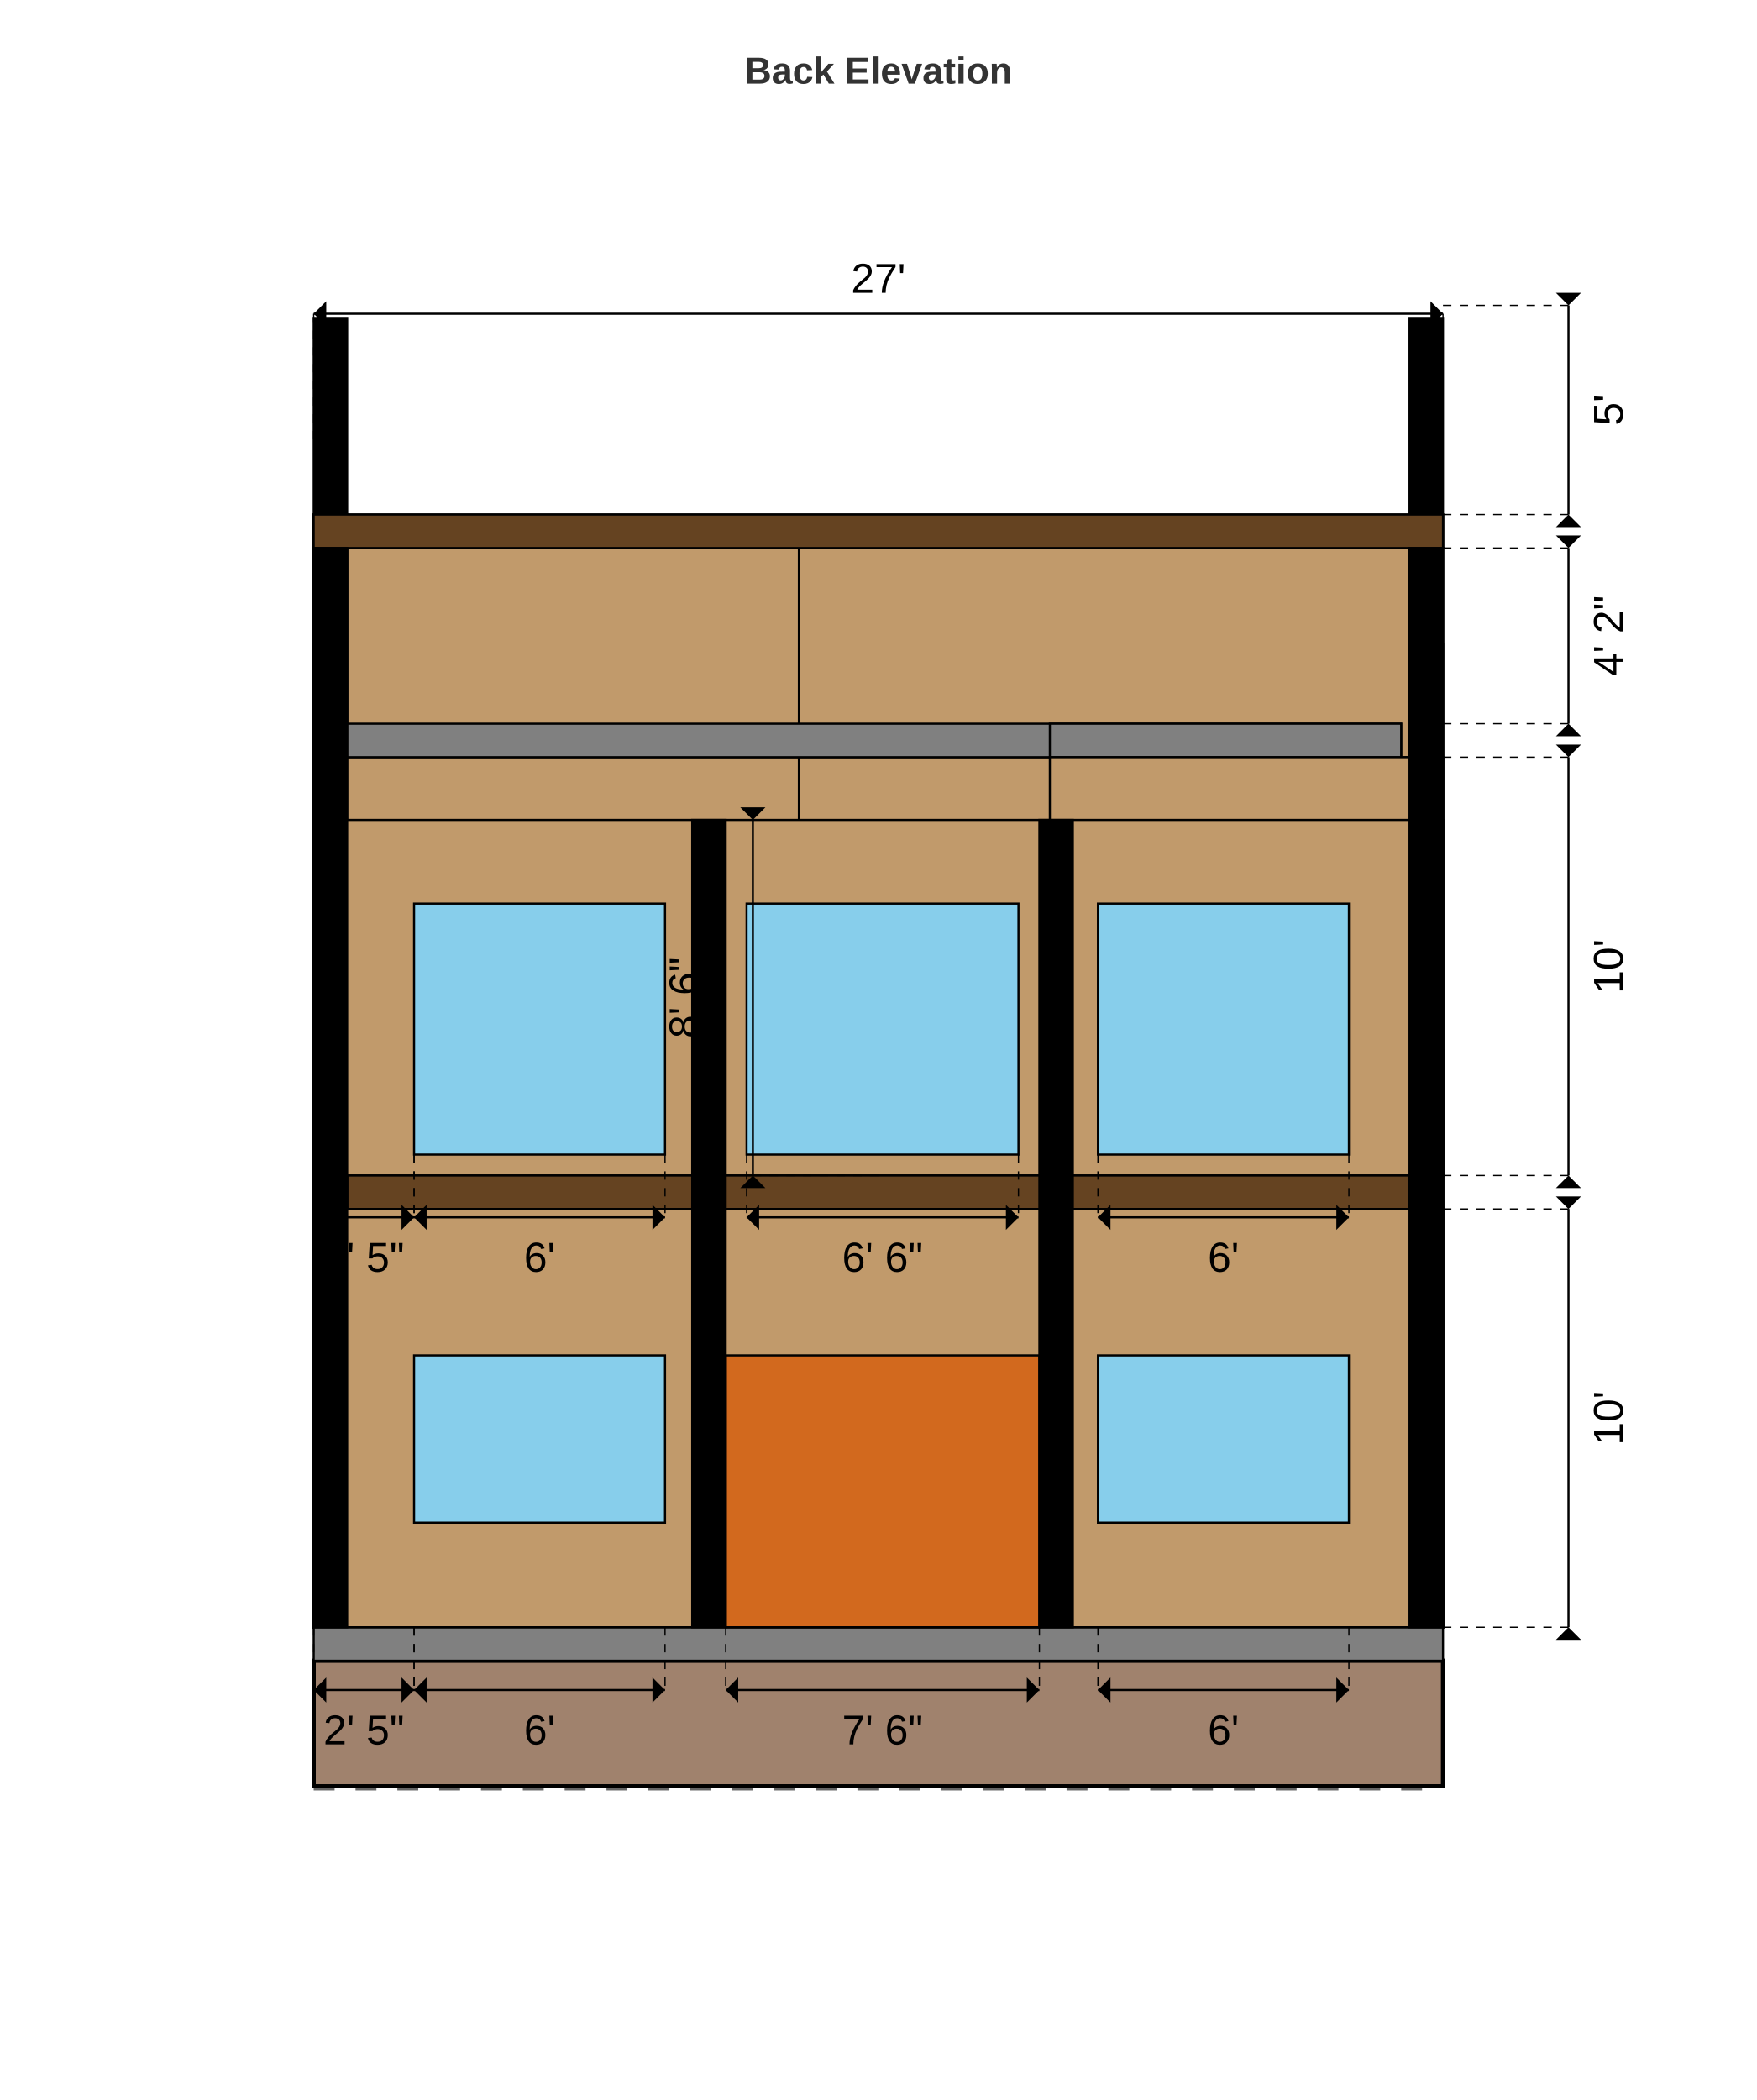
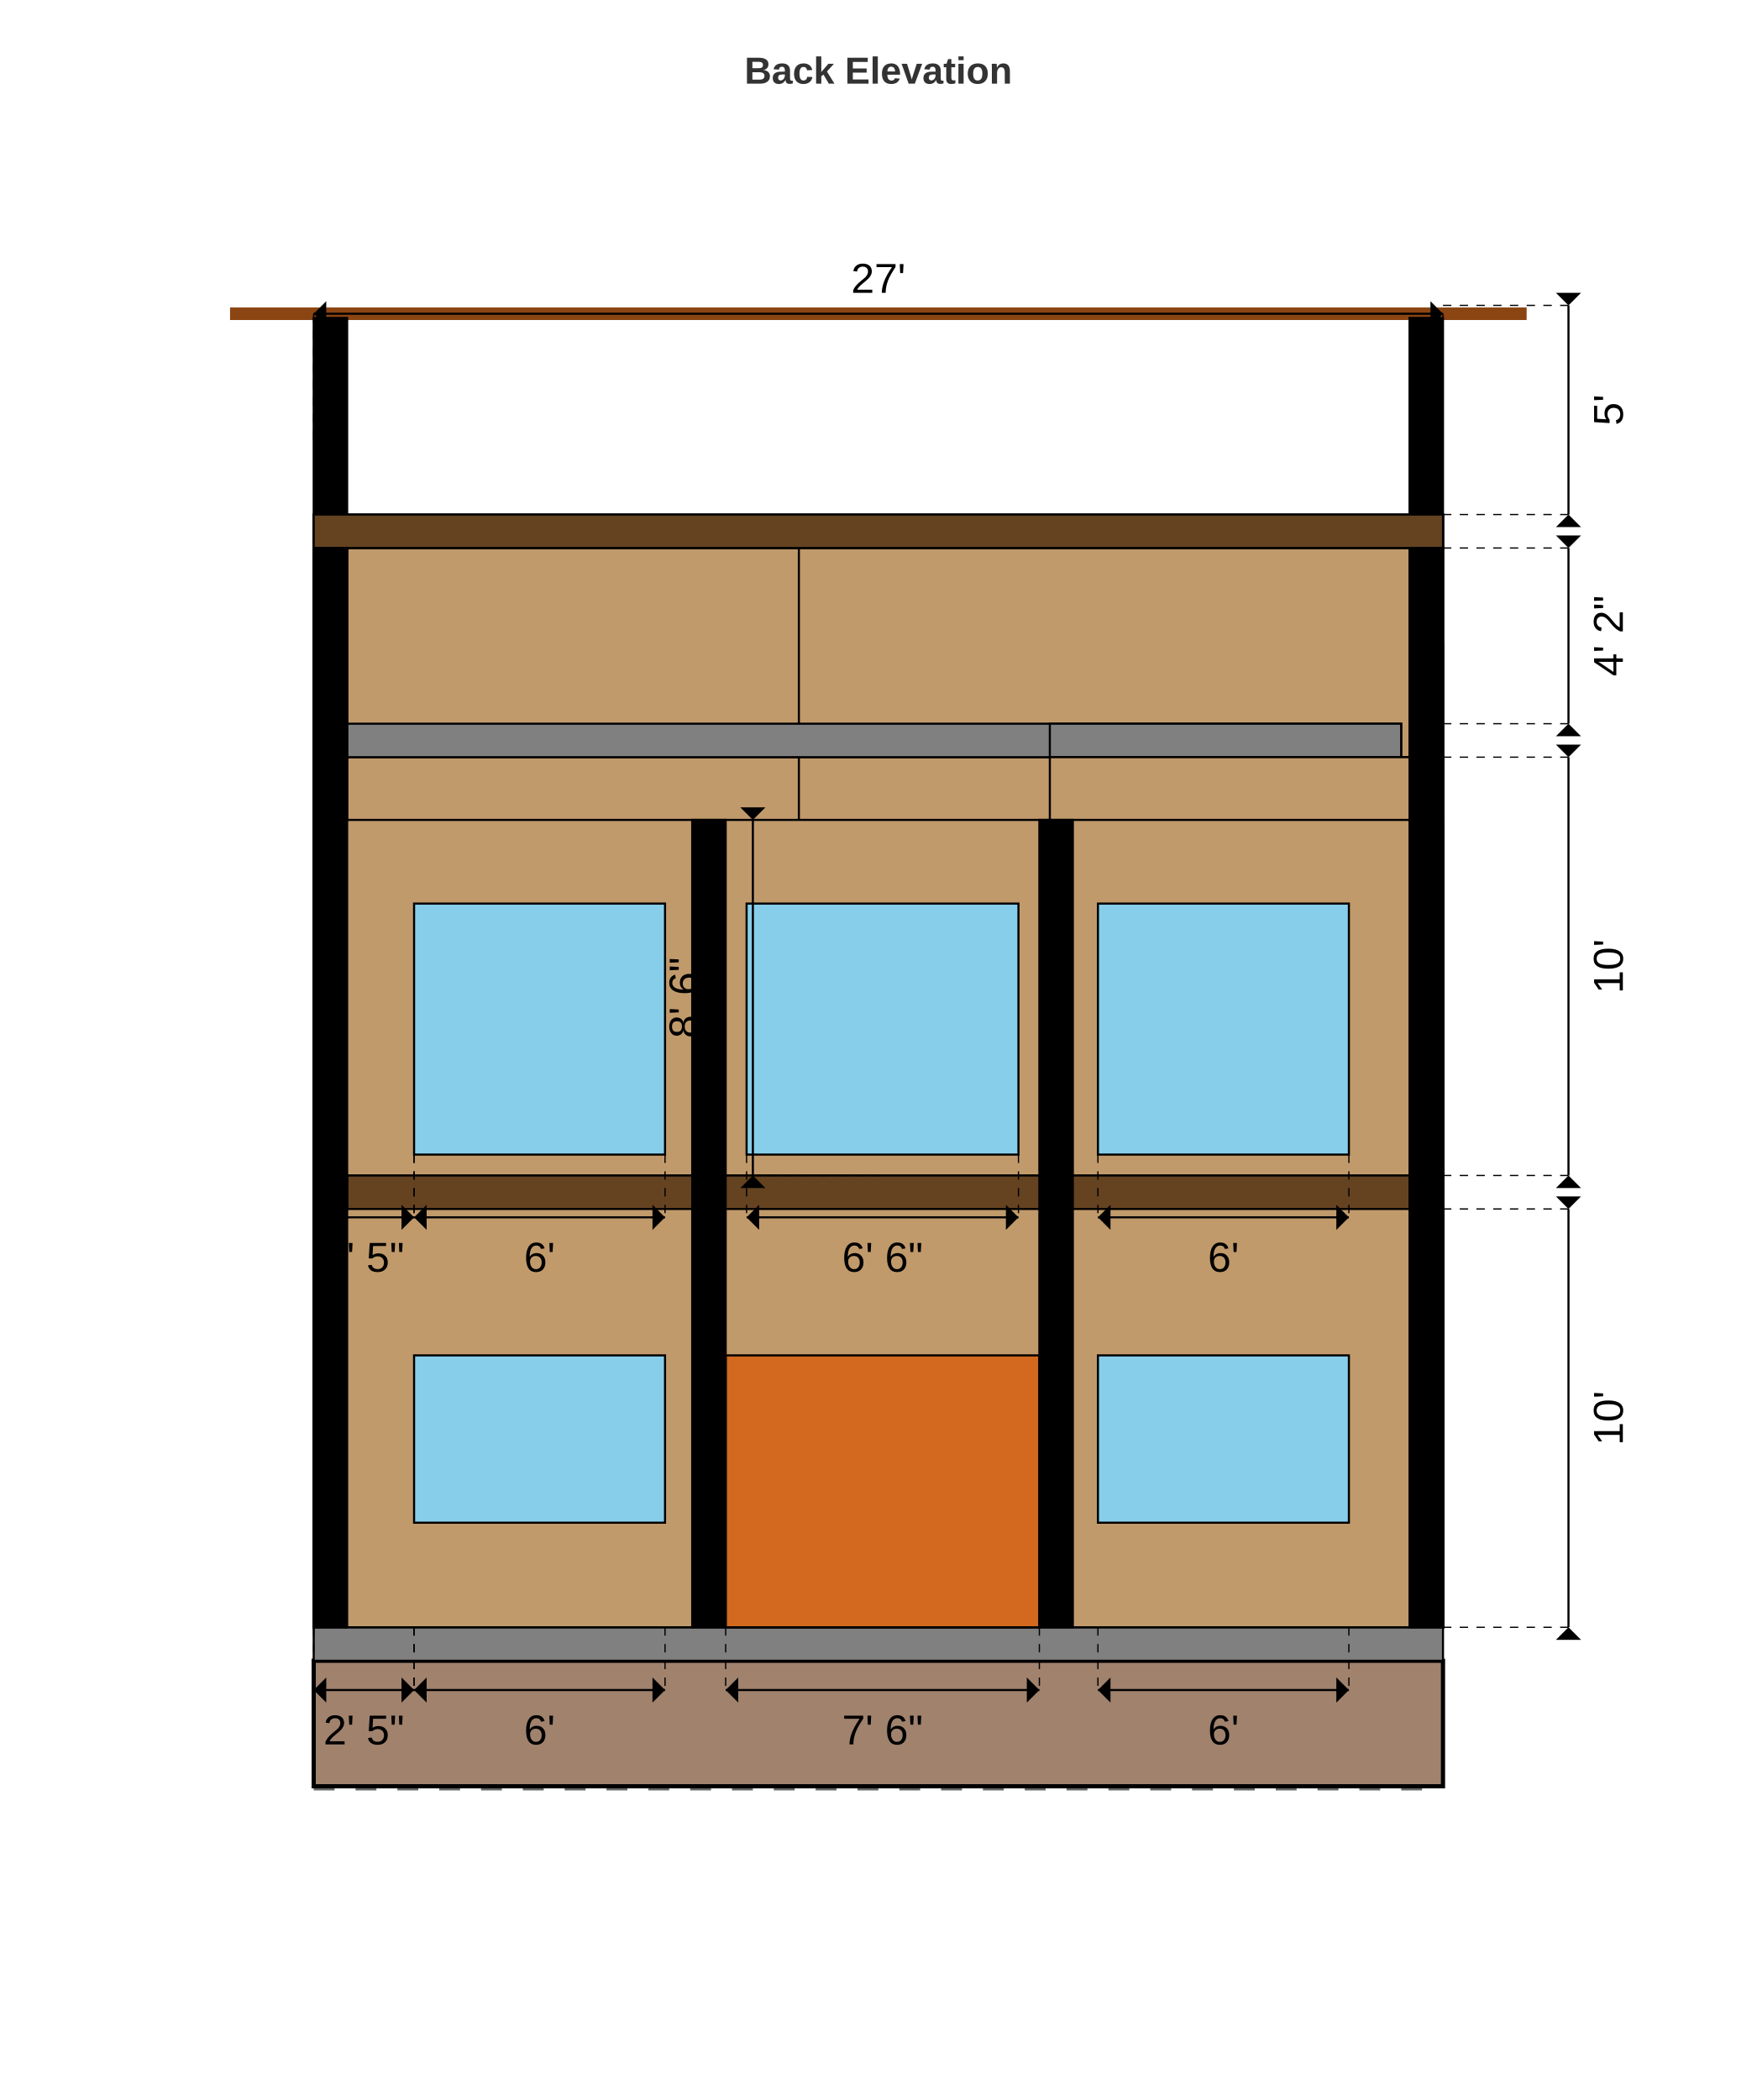
<svg xmlns="http://www.w3.org/2000/svg" width="840.0" height="1004.0" viewBox="0 0 840.0 1004.0">
  <defs>
    <style>
        text { font-family: Arial, sans-serif; }
    </style>
  </defs>
  <g transform="translate(150, 210) scale(2.0, 2.0)">
    <line x1="0" y1="322.0" x2="270" y2="322.0" stroke="#666" stroke-width="2" stroke-dasharray="5,5" />
    <rect x="0" y="292.0" width="270" height="30.0" fill="#A0826D" stroke="#000" stroke-width="1" />
+     <line x1="-20" y1="-30.0" x2="290" y2="-30.0" stroke="#8B4513" stroke-width="3" />
    <rect x="0" y="254.0" width="270" height="30.0" fill="#C19A6B" stroke="#000" stroke-width="0.5" />
    <rect x="110" y="214.0" width="50" height="70.0" fill="#D2691E" stroke="#000" stroke-width="0.5" />
    <rect x="0" y="146.0" width="270" height="30.0" fill="#C19A6B" stroke="#000" stroke-width="0.5" />
    <rect x="0.0" y="49.0" width="8" height="235.0" fill="#000" stroke="#000" stroke-width="0.5" />
    <rect x="102.0" y="49.0" width="8" height="235.0" fill="#000" stroke="#000" stroke-width="0.5" />
    <rect x="160.0" y="49.0" width="8" height="235.0" fill="#000" stroke="#000" stroke-width="0.5" />
    <rect x="262.0" y="49.0" width="8" height="235.0" fill="#000" stroke="#000" stroke-width="0.5" />
    <rect x="0" y="184.0" width="124" height="100.0" fill="#C19A6B" stroke="#000" stroke-width="0.5" />
    <rect x="35" y="219.0" width="50" height="40.0" fill="#87CEEB" stroke="#000" stroke-width="0.5" />
    <rect x="116" y="184.0" width="154" height="100.0" fill="#C19A6B" stroke="#000" stroke-width="0.5" />
    <rect x="124" y="219.0" width="30" height="65.0" fill="#D2691E" stroke="#000" stroke-width="0.5" />
    <rect x="187" y="219.0" width="50" height="40.0" fill="#87CEEB" stroke="#000" stroke-width="0.5" />
    <rect x="0" y="26.0" width="124" height="150.0" fill="#C19A6B" stroke="#000" stroke-width="0.5" />
    <rect x="25" y="106.0" width="80" height="65.0" fill="#87CEEB" stroke="#000" stroke-width="0.5" />
    <rect x="116" y="26.0" width="154" height="150.0" fill="#C19A6B" stroke="#000" stroke-width="0.5" />
    <rect x="135" y="106.0" width="80" height="65.0" fill="#87CEEB" stroke="#000" stroke-width="0.5" />
    <rect x="0" y="18.0" width="270" height="8.0" fill="#654321" stroke="#000" stroke-width="0.5" />
    <rect x="0.0" y="26.0" width="8" height="258.0" fill="#000" stroke="#000" stroke-width="0.5" />
    <rect x="262.0" y="26.0" width="8" height="258.0" fill="#000" stroke="#000" stroke-width="0.5" />
    <rect x="0" y="184.0" width="124" height="100.0" fill="#C19A6B" stroke="#000" stroke-width="0.5" />
    <rect x="90" y="219.0" width="30" height="65.0" fill="#D2691E" stroke="#000" stroke-width="0.5" />
    <rect x="116" y="184.0" width="154" height="100.0" fill="#C19A6B" stroke="#000" stroke-width="0.5" />
    <rect x="124" y="219.0" width="30" height="65.0" fill="#D2691E" stroke="#000" stroke-width="0.5" />
    <rect x="0" y="76.0" width="124" height="100.0" fill="#C19A6B" stroke="#000" stroke-width="0.5" />
    <rect x="90" y="111.0" width="30" height="65.0" fill="#D2691E" stroke="#000" stroke-width="0.5" />
    <rect x="116" y="76.0" width="154" height="100.0" fill="#C19A6B" stroke="#000" stroke-width="0.5" />
    <rect x="124" y="111.0" width="30" height="65.0" fill="#D2691E" stroke="#000" stroke-width="0.5" />
    <rect x="0.0" y="-29.0" width="8" height="313.0" fill="#000" stroke="#000" stroke-width="0.5" />
    <rect x="262.0" y="-29.0" width="8" height="313.0" fill="#000" stroke="#000" stroke-width="0.5" />
    <rect x="8" y="68.0" width="252" height="8.0" fill="#808080" stroke="#000" stroke-width="0.5" />
    <rect x="0" y="176.0" width="270" height="8.0" fill="#808080" stroke="#000" stroke-width="0.5" />
    <rect x="0" y="18.0" width="8" height="8.0" fill="#654321" stroke="#000" stroke-width="0.5" />
    <rect x="262" y="18.0" width="8" height="8.0" fill="#654321" stroke="#000" stroke-width="0.5" />
    <rect x="136" y="184.0" width="40" height="100.0" fill="#C19A6B" stroke="#000" stroke-width="0.5" />
    <rect x="0" y="18.0" width="270" height="8.0" fill="#654321" stroke="#000" stroke-width="0.5" />
    <rect x="176" y="68.0" width="84" height="8.0" fill="#808080" stroke="#000" stroke-width="0.5" />
    <rect x="176" y="184.0" width="94" height="100.0" fill="#C19A6B" stroke="#000" stroke-width="0.5" />
    <rect x="176" y="76.0" width="94" height="100.0" fill="#C19A6B" stroke="#000" stroke-width="0.5" />
    <rect x="40.0" y="184.0" width="8" height="100.0" fill="#000" stroke="#000" stroke-width="0.5" />
    <rect x="0.0" y="26.0" width="8" height="258.0" fill="#000" stroke="#000" stroke-width="0.5" />
    <rect x="262.0" y="26.0" width="8" height="258.0" fill="#000" stroke="#000" stroke-width="0.5" />
    <rect x="40" y="176.0" width="230" height="8.0" fill="#808080" stroke="#000" stroke-width="0.5" />
    <g class="staircase-elevation">
      <line x1="8.0" y1="284.0" x2="8.0" y2="279.0" stroke="#000" stroke-width="0.5" />
      <line x1="8.0" y1="279.0" x2="9.5" y2="279.0" stroke="#000" stroke-width="0.5" />
      <rect x="8.0" y="279.0" width="1.5" height="5.0" fill="#C19A6B" opacity="0.7" />
      <line x1="9.5" y1="279.0" x2="9.5" y2="274.0" stroke="#000" stroke-width="0.5" />
      <line x1="9.5" y1="274.0" x2="11.0" y2="274.0" stroke="#000" stroke-width="0.5" />
      <rect x="9.5" y="274.0" width="1.5" height="5.0" fill="#C19A6B" opacity="0.7" />
      <line x1="11.0" y1="274.0" x2="11.0" y2="269.0" stroke="#000" stroke-width="0.5" />
      <line x1="11.0" y1="269.0" x2="12.5" y2="269.0" stroke="#000" stroke-width="0.5" />
      <rect x="11.0" y="269.0" width="1.5" height="5.0" fill="#C19A6B" opacity="0.7" />
      <line x1="12.5" y1="269.0" x2="12.5" y2="264.0" stroke="#000" stroke-width="0.5" />
      <line x1="12.5" y1="264.0" x2="14.0" y2="264.0" stroke="#000" stroke-width="0.5" />
      <rect x="12.5" y="264.0" width="1.5" height="5.0" fill="#C19A6B" opacity="0.7" />
      <line x1="14.0" y1="264.0" x2="14.0" y2="259.0" stroke="#000" stroke-width="0.5" />
      <line x1="14.0" y1="259.0" x2="15.5" y2="259.0" stroke="#000" stroke-width="0.5" />
      <rect x="14.0" y="259.0" width="1.5" height="5.0" fill="#C19A6B" opacity="0.7" />
      <line x1="15.5" y1="259.0" x2="15.5" y2="254.0" stroke="#000" stroke-width="0.5" />
      <line x1="15.5" y1="254.0" x2="17.0" y2="254.0" stroke="#000" stroke-width="0.5" />
      <rect x="15.5" y="254.0" width="1.5" height="5.0" fill="#C19A6B" opacity="0.7" />
      <line x1="17.0" y1="254.0" x2="17.0" y2="249.0" stroke="#000" stroke-width="0.5" />
      <line x1="17.0" y1="249.0" x2="18.5" y2="249.0" stroke="#000" stroke-width="0.5" />
      <rect x="17.0" y="249.0" width="1.5" height="5.0" fill="#C19A6B" opacity="0.7" />
      <line x1="18.5" y1="249.0" x2="18.5" y2="244.0" stroke="#000" stroke-width="0.5" />
      <line x1="18.5" y1="244.0" x2="20.0" y2="244.0" stroke="#000" stroke-width="0.5" />
      <rect x="18.5" y="244.0" width="1.5" height="5.0" fill="#C19A6B" opacity="0.7" />
      <line x1="20.0" y1="244.0" x2="20.0" y2="239.0" stroke="#000" stroke-width="0.5" />
      <line x1="20.0" y1="239.0" x2="21.5" y2="239.0" stroke="#000" stroke-width="0.5" />
      <rect x="20.0" y="239.0" width="1.5" height="5.0" fill="#C19A6B" opacity="0.7" />
      <line x1="21.5" y1="239.0" x2="21.5" y2="234.0" stroke="#000" stroke-width="0.5" />
      <line x1="21.5" y1="234.0" x2="23.0" y2="234.0" stroke="#000" stroke-width="0.5" />
      <rect x="21.5" y="234.0" width="1.5" height="5.0" fill="#C19A6B" opacity="0.7" />
      <line x1="23.0" y1="234.0" x2="23.0" y2="229.0" stroke="#000" stroke-width="0.5" />
      <line x1="23.0" y1="229.0" x2="24.5" y2="229.0" stroke="#000" stroke-width="0.5" />
      <rect x="23.0" y="229.0" width="1.5" height="5.0" fill="#C19A6B" opacity="0.7" />
      <line x1="24.5" y1="229.0" x2="24.5" y2="224.0" stroke="#000" stroke-width="0.5" />
      <line x1="24.5" y1="224.0" x2="26.0" y2="224.0" stroke="#000" stroke-width="0.5" />
      <rect x="24.5" y="224.0" width="1.5" height="5.0" fill="#C19A6B" opacity="0.7" />
      <line x1="26.0" y1="224.0" x2="26.0" y2="219.0" stroke="#000" stroke-width="0.5" />
      <line x1="26.0" y1="219.0" x2="27.5" y2="219.0" stroke="#000" stroke-width="0.5" />
      <rect x="26.0" y="219.0" width="1.5" height="5.0" fill="#C19A6B" opacity="0.7" />
      <line x1="27.5" y1="219.0" x2="27.5" y2="214.0" stroke="#000" stroke-width="0.5" />
      <line x1="27.5" y1="214.0" x2="29.0" y2="214.0" stroke="#000" stroke-width="0.5" />
      <rect x="27.5" y="214.0" width="1.5" height="5.0" fill="#C19A6B" opacity="0.7" />
      <line x1="29.0" y1="214.0" x2="29.0" y2="209.0" stroke="#000" stroke-width="0.5" />
      <line x1="29.0" y1="209.0" x2="30.5" y2="209.0" stroke="#000" stroke-width="0.5" />
      <rect x="29.0" y="209.0" width="1.5" height="5.0" fill="#C19A6B" opacity="0.7" />
      <line x1="30.5" y1="209.0" x2="30.5" y2="204.0" stroke="#000" stroke-width="0.5" />
      <line x1="30.5" y1="204.0" x2="32.0" y2="204.0" stroke="#000" stroke-width="0.5" />
      <rect x="30.5" y="204.0" width="1.5" height="5.0" fill="#C19A6B" opacity="0.7" />
      <line x1="32.0" y1="204.0" x2="32.0" y2="199.0" stroke="#000" stroke-width="0.5" />
      <line x1="32.0" y1="199.0" x2="33.5" y2="199.0" stroke="#000" stroke-width="0.5" />
      <rect x="32.0" y="199.0" width="1.5" height="5.0" fill="#C19A6B" opacity="0.7" />
      <line x1="33.5" y1="199.0" x2="33.5" y2="194.0" stroke="#000" stroke-width="0.5" />
      <line x1="33.5" y1="194.0" x2="35.0" y2="194.0" stroke="#000" stroke-width="0.5" />
      <rect x="33.5" y="194.0" width="1.5" height="5.0" fill="#C19A6B" opacity="0.7" />
      <line x1="35.0" y1="194.0" x2="35.0" y2="189.0" stroke="#000" stroke-width="0.5" />
      <line x1="35.0" y1="189.0" x2="36.5" y2="189.0" stroke="#000" stroke-width="0.5" />
      <rect x="35.0" y="189.0" width="1.5" height="5.0" fill="#C19A6B" opacity="0.7" />
      <line x1="36.5" y1="189.0" x2="36.5" y2="184.0" stroke="#000" stroke-width="0.5" />
      <line x1="36.5" y1="184.0" x2="38.0" y2="184.0" stroke="#000" stroke-width="0.5" />
      <rect x="36.5" y="184.0" width="1.5" height="5.0" fill="#C19A6B" opacity="0.7" />
      <line x1="38.0" y1="184.0" x2="38.0" y2="284.0" stroke="#000" stroke-width="0.5" />
      <line x1="8" y1="284.0" x2="38.0" y2="284.0" stroke="#000" stroke-width="0.5" />
    </g>
    <rect x="0" y="91.0" width="270" height="85.0" fill="#C19A6B" stroke="#000" stroke-width="0.5" />
    <rect x="24" y="111.0" width="60" height="60.0" fill="#87CEEB" stroke="#000" stroke-width="0.5" />
    <rect x="103.5" y="111.0" width="65" height="60.0" fill="#87CEEB" stroke="#000" stroke-width="0.5" />
    <rect x="187.5" y="111.0" width="60" height="60.0" fill="#87CEEB" stroke="#000" stroke-width="0.5" />
    <rect x="8" y="176.0" width="254" height="8.0" fill="#654321" stroke="#000" stroke-width="0.5" />
    <rect x="262" y="176.0" width="8" height="8.0" fill="#654321" stroke="#000" stroke-width="0.5" />
    <rect x="0" y="176.0" width="8" height="8.0" fill="#654321" stroke="#000" stroke-width="0.5" />
    <rect x="0" y="284.0" width="270" height="8.0" fill="#808080" stroke="#000" stroke-width="0.5" />
    <rect x="0" y="184.0" width="270" height="100.0" fill="#C19A6B" stroke="#000" stroke-width="0.5" />
    <rect x="98.5" y="219.0" width="75" height="65.0" fill="#D2691E" stroke="#000" stroke-width="0.5" />
    <rect x="24" y="219.0" width="60" height="40.0" fill="#87CEEB" stroke="#000" stroke-width="0.5" />
    <rect x="187.5" y="219.0" width="60" height="40.0" fill="#87CEEB" stroke="#000" stroke-width="0.5" />
    <rect x="0.0" y="91.0" width="8" height="193.0" fill="#000" stroke="#000" stroke-width="0.5" />
    <rect x="90.5" y="91.0" width="8" height="193.0" fill="#000" stroke="#000" stroke-width="0.5" />
    <rect x="173.5" y="91.0" width="8" height="193.0" fill="#000" stroke="#000" stroke-width="0.5" />
    <rect x="262.0" y="91.0" width="8" height="193.0" fill="#000" stroke="#000" stroke-width="0.5" />
    <g class="dimension">
      <line x1="300" y1="284.0" x2="300" y2="184.0" stroke="#000" stroke-width="0.5" />
      <line x1="270" y1="284.0" x2="300" y2="284.0" stroke="#000" stroke-width="0.3" stroke-dasharray="2,2" />
      <line x1="270" y1="184.0" x2="300" y2="184.0" stroke="#000" stroke-width="0.3" stroke-dasharray="2,2" />
      <polygon points="300,284.0 297,287.0 303,287.0" fill="#000" />
      <polygon points="300,184.0 297,181.0 303,181.0" fill="#000" />
      <text x="313" y="234.0" text-anchor="middle" font-size="10" fill="#000" transform="rotate(-90 313 234.0)">10'</text>
    </g>
    <g class="dimension">
      <line x1="300" y1="176.0" x2="300" y2="76.0" stroke="#000" stroke-width="0.5" />
      <line x1="270" y1="176.0" x2="300" y2="176.0" stroke="#000" stroke-width="0.3" stroke-dasharray="2,2" />
      <line x1="270" y1="76.0" x2="300" y2="76.0" stroke="#000" stroke-width="0.3" stroke-dasharray="2,2" />
      <polygon points="300,176.0 297,179.0 303,179.0" fill="#000" />
      <polygon points="300,76.0 297,73.0 303,73.0" fill="#000" />
      <text x="313" y="126.0" text-anchor="middle" font-size="10" fill="#000" transform="rotate(-90 313 126.0)">10'</text>
    </g>
    <g class="dimension">
      <line x1="300" y1="68.0" x2="300" y2="26.0" stroke="#000" stroke-width="0.5" />
      <line x1="270" y1="68.0" x2="300" y2="68.0" stroke="#000" stroke-width="0.3" stroke-dasharray="2,2" />
      <line x1="270" y1="26.0" x2="300" y2="26.0" stroke="#000" stroke-width="0.3" stroke-dasharray="2,2" />
      <polygon points="300,68.0 297,71.0 303,71.0" fill="#000" />
      <polygon points="300,26.0 297,23.0 303,23.0" fill="#000" />
      <text x="313" y="47.0" text-anchor="middle" font-size="10" fill="#000" transform="rotate(-90 313 47.0)">4' 2"</text>
    </g>
    <g class="dimension">
      <line x1="300" y1="18.0" x2="300" y2="-32.0" stroke="#000" stroke-width="0.5" />
      <line x1="270" y1="18.0" x2="300" y2="18.0" stroke="#000" stroke-width="0.3" stroke-dasharray="2,2" />
      <line x1="270" y1="-32.0" x2="300" y2="-32.0" stroke="#000" stroke-width="0.3" stroke-dasharray="2,2" />
      <polygon points="300,18.0 297,21.0 303,21.0" fill="#000" />
      <polygon points="300,-32.0 297,-35.0 303,-35.0" fill="#000" />
      <text x="313" y="-7.0" text-anchor="middle" font-size="10" fill="#000" transform="rotate(-90 313 -7.0)">5'</text>
    </g>
    <g class="dimension">
      <line x1="0" y1="-30.0" x2="270" y2="-30.0" stroke="#000" stroke-width="0.5" />
      <line x1="0" y1="0.0" x2="0" y2="-30.0" stroke="#000" stroke-width="0.3" stroke-dasharray="2,2" />
      <line x1="270" y1="0.0" x2="270" y2="-30.0" stroke="#000" stroke-width="0.3" stroke-dasharray="2,2" />
      <polygon points="0,-30.0 3,-33.0 3,-27.0" fill="#000" />
      <polygon points="270,-30.0 267,-33.0 267,-27.0" fill="#000" />
      <text x="135.0" y="-35.0" text-anchor="middle" font-size="10" fill="#000">27'</text>
    </g>
    <g class="dimension">
      <line x1="0" y1="186.0" x2="24" y2="186.0" stroke="#000" stroke-width="0.5" />
      <line x1="0" y1="171.0" x2="0" y2="186.0" stroke="#000" stroke-width="0.3" stroke-dasharray="2,2" />
      <line x1="24" y1="171.0" x2="24" y2="186.0" stroke="#000" stroke-width="0.3" stroke-dasharray="2,2" />
      <polygon points="0,186.0 3,183.0 3,189.0" fill="#000" />
      <polygon points="24,186.0 21,183.0 21,189.0" fill="#000" />
      <text x="12.0" y="199.0" text-anchor="middle" font-size="10" fill="#000">2' 5"</text>
    </g>
    <g class="dimension">
      <line x1="24" y1="186.0" x2="84" y2="186.0" stroke="#000" stroke-width="0.5" />
      <line x1="24" y1="171.0" x2="24" y2="186.0" stroke="#000" stroke-width="0.3" stroke-dasharray="2,2" />
      <line x1="84" y1="171.0" x2="84" y2="186.0" stroke="#000" stroke-width="0.3" stroke-dasharray="2,2" />
      <polygon points="24,186.0 27,183.0 27,189.0" fill="#000" />
      <polygon points="84,186.0 81,183.0 81,189.0" fill="#000" />
      <text x="54.0" y="199.0" text-anchor="middle" font-size="10" fill="#000">6'</text>
    </g>
    <g class="dimension">
      <line x1="103.5" y1="186.0" x2="168.5" y2="186.0" stroke="#000" stroke-width="0.5" />
      <line x1="103.5" y1="171.0" x2="103.5" y2="186.0" stroke="#000" stroke-width="0.3" stroke-dasharray="2,2" />
      <line x1="168.5" y1="171.0" x2="168.5" y2="186.0" stroke="#000" stroke-width="0.3" stroke-dasharray="2,2" />
      <polygon points="103.5,186.0 106.5,183.0 106.5,189.0" fill="#000" />
      <polygon points="168.5,186.0 165.5,183.0 165.5,189.0" fill="#000" />
      <text x="136.0" y="199.0" text-anchor="middle" font-size="10" fill="#000">6' 6"</text>
    </g>
    <g class="dimension">
      <line x1="187.5" y1="186.0" x2="247.5" y2="186.0" stroke="#000" stroke-width="0.5" />
      <line x1="187.5" y1="171.0" x2="187.5" y2="186.0" stroke="#000" stroke-width="0.3" stroke-dasharray="2,2" />
      <line x1="247.5" y1="171.0" x2="247.5" y2="186.0" stroke="#000" stroke-width="0.3" stroke-dasharray="2,2" />
      <polygon points="187.5,186.0 190.5,183.0 190.5,189.0" fill="#000" />
      <polygon points="247.5,186.0 244.5,183.0 244.5,189.0" fill="#000" />
      <text x="217.5" y="199.0" text-anchor="middle" font-size="10" fill="#000">6'</text>
    </g>
    <g class="dimension">
      <line x1="0" y1="299.0" x2="24" y2="299.0" stroke="#000" stroke-width="0.5" />
      <line x1="0" y1="284.0" x2="0" y2="299.0" stroke="#000" stroke-width="0.3" stroke-dasharray="2,2" />
      <line x1="24" y1="284.0" x2="24" y2="299.0" stroke="#000" stroke-width="0.3" stroke-dasharray="2,2" />
      <polygon points="0,299.0 3,296.0 3,302.0" fill="#000" />
      <polygon points="24,299.0 21,296.0 21,302.0" fill="#000" />
      <text x="12.0" y="312.0" text-anchor="middle" font-size="10" fill="#000">2' 5"</text>
    </g>
    <g class="dimension">
      <line x1="24" y1="299.0" x2="84" y2="299.0" stroke="#000" stroke-width="0.5" />
      <line x1="24" y1="284.0" x2="24" y2="299.0" stroke="#000" stroke-width="0.3" stroke-dasharray="2,2" />
      <line x1="84" y1="284.0" x2="84" y2="299.0" stroke="#000" stroke-width="0.3" stroke-dasharray="2,2" />
      <polygon points="24,299.0 27,296.0 27,302.0" fill="#000" />
      <polygon points="84,299.0 81,296.0 81,302.0" fill="#000" />
      <text x="54.0" y="312.0" text-anchor="middle" font-size="10" fill="#000">6'</text>
    </g>
    <g class="dimension">
      <line x1="98.5" y1="299.0" x2="173.5" y2="299.0" stroke="#000" stroke-width="0.5" />
      <line x1="98.5" y1="284.0" x2="98.5" y2="299.0" stroke="#000" stroke-width="0.3" stroke-dasharray="2,2" />
      <line x1="173.5" y1="284.0" x2="173.5" y2="299.0" stroke="#000" stroke-width="0.3" stroke-dasharray="2,2" />
      <polygon points="98.5,299.0 101.5,296.0 101.5,302.0" fill="#000" />
      <polygon points="173.5,299.0 170.5,296.0 170.5,302.0" fill="#000" />
      <text x="136.0" y="312.0" text-anchor="middle" font-size="10" fill="#000">7' 6"</text>
    </g>
    <g class="dimension">
      <line x1="187.5" y1="299.0" x2="247.5" y2="299.0" stroke="#000" stroke-width="0.5" />
      <line x1="187.5" y1="284.0" x2="187.5" y2="299.0" stroke="#000" stroke-width="0.3" stroke-dasharray="2,2" />
      <line x1="247.5" y1="284.0" x2="247.5" y2="299.0" stroke="#000" stroke-width="0.3" stroke-dasharray="2,2" />
      <polygon points="187.5,299.0 190.5,296.0 190.5,302.0" fill="#000" />
      <polygon points="247.5,299.0 244.5,296.0 244.5,302.0" fill="#000" />
      <text x="217.5" y="312.0" text-anchor="middle" font-size="10" fill="#000">6'</text>
    </g>
    <g class="dimension">
      <line x1="105.0" y1="176.0" x2="105.0" y2="91.0" stroke="#000" stroke-width="0.5" />
      <line x1="135.0" y1="176.0" x2="105.0" y2="176.0" stroke="#000" stroke-width="0.3" stroke-dasharray="2,2" />
      <line x1="135.0" y1="91.0" x2="105.0" y2="91.0" stroke="#000" stroke-width="0.3" stroke-dasharray="2,2" />
      <polygon points="105.0,176.0 102.0,179.0 108.0,179.0" fill="#000" />
      <polygon points="105.0,91.0 102.0,88.0 108.0,88.0" fill="#000" />
      <text x="92.0" y="133.5" text-anchor="middle" font-size="10" fill="#000" transform="rotate(-90 92.0 133.5)">8' 6"</text>
    </g>
  </g>
  <text x="420.0" y="40.0" text-anchor="middle" font-size="18" font-weight="bold" fill="#333">Back Elevation</text>
</svg>
